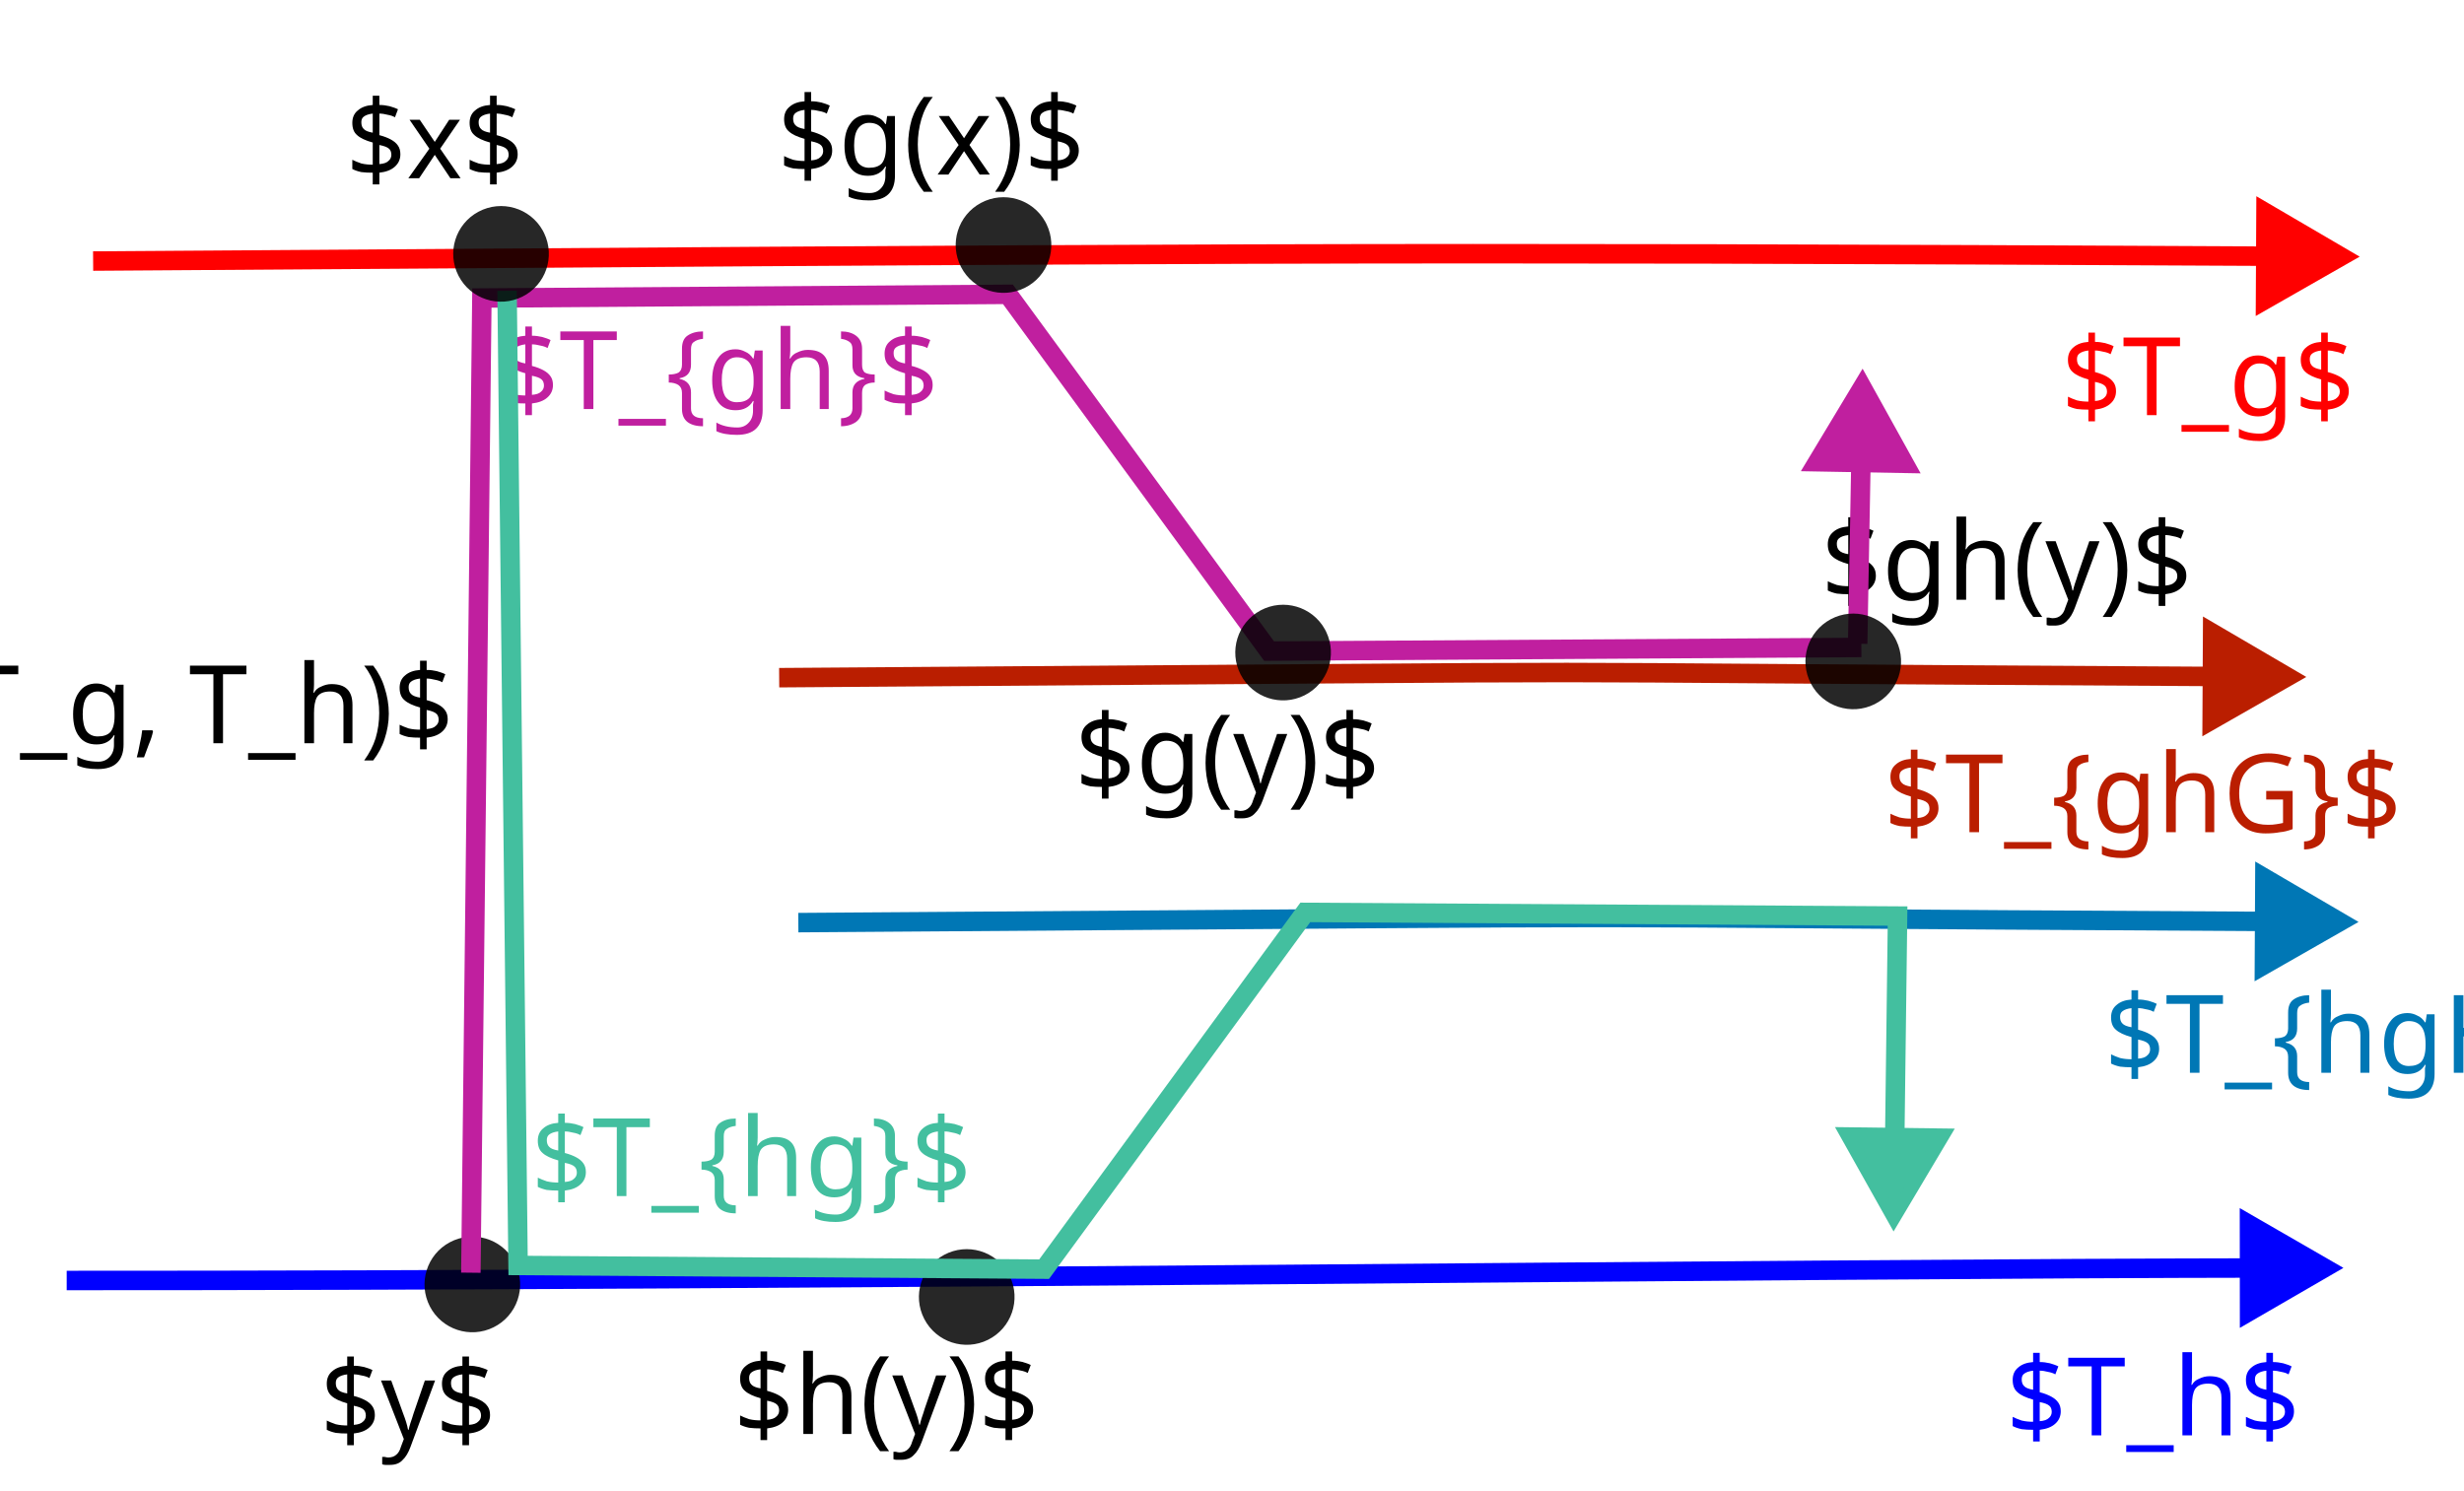
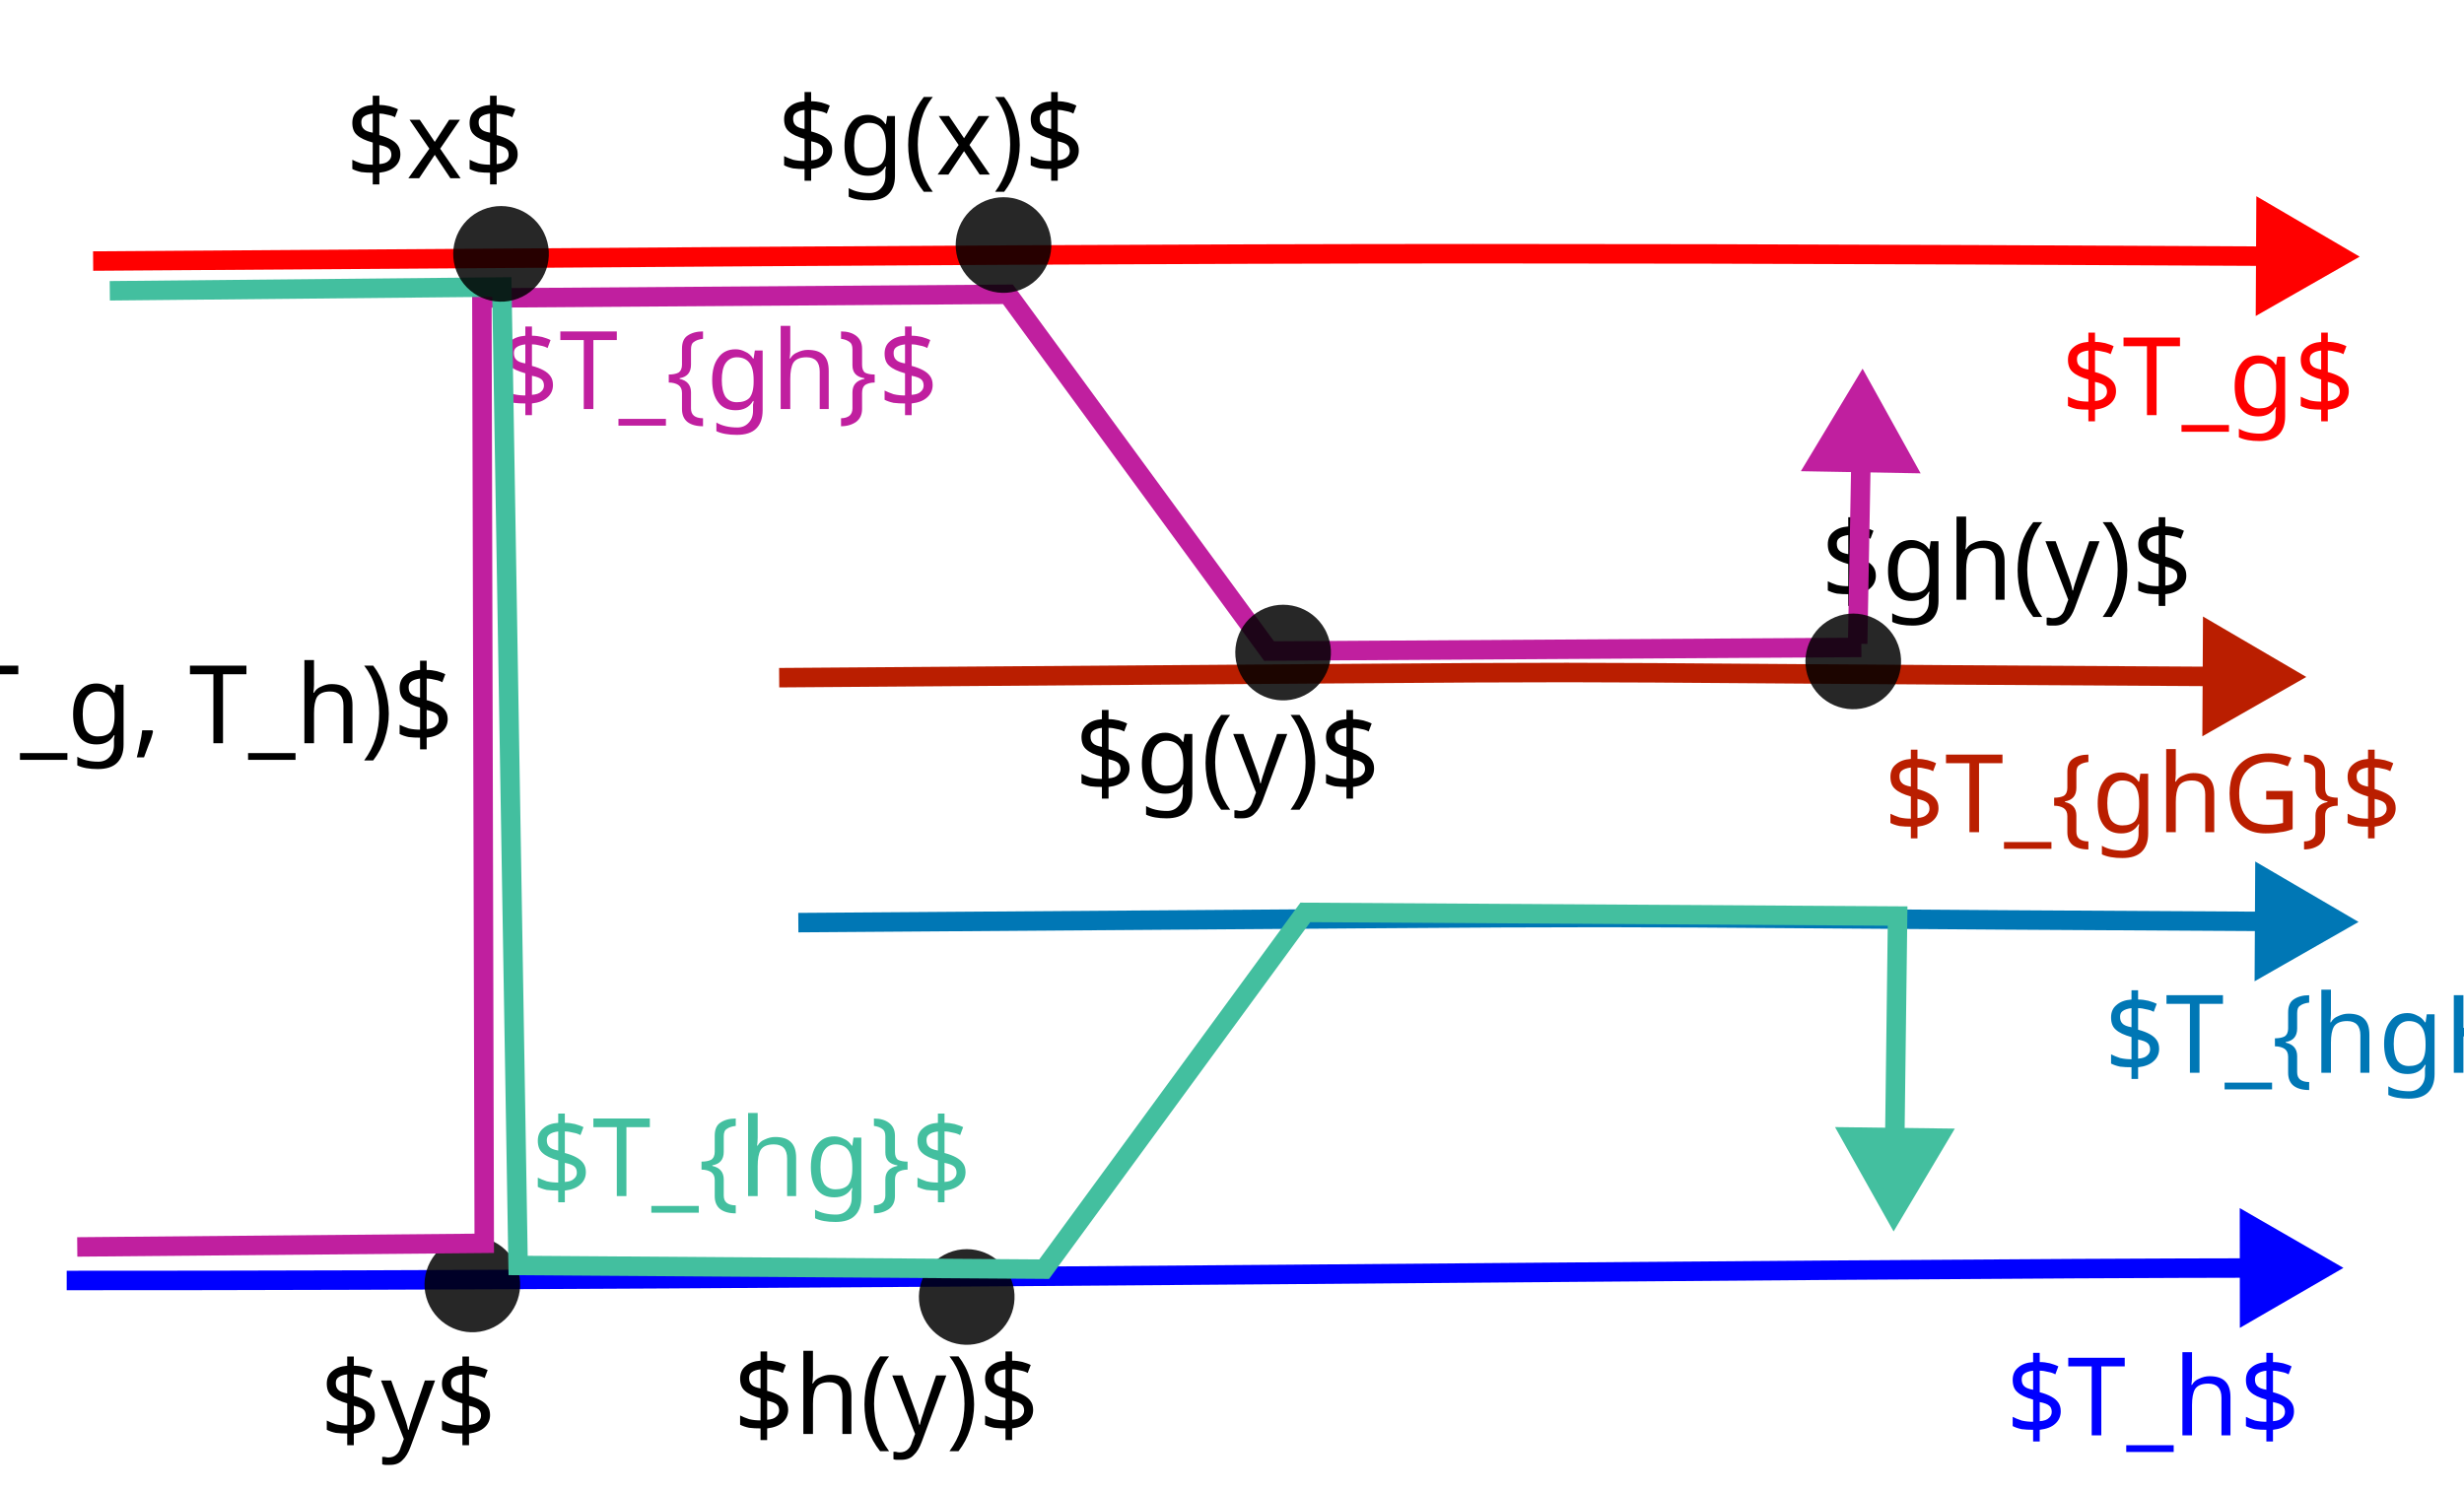
<svg xmlns="http://www.w3.org/2000/svg" width="2.492in" height="1.508in" viewBox="0 0 63.295 38.297" version="1.1" id="svg8">
  <defs id="defs2">
    <marker style="overflow:visible" id="marker7" refX="0" refY="0" orient="auto-start-reverse" markerWidth="1" markerHeight="1" viewBox="0 0 1 1" preserveAspectRatio="xMidYMid">
      <path transform="scale(0.5)" style="fill:context-stroke;fill-rule:evenodd;stroke:context-stroke;stroke-width:1pt" d="M 5.77,0 -2.88,5 V -5 Z" id="path7" />
    </marker>
    <marker style="overflow:visible" id="marker6" refX="0" refY="0" orient="auto-start-reverse" markerWidth="1" markerHeight="1" viewBox="0 0 1 1" preserveAspectRatio="xMidYMid">
      <path transform="scale(0.5)" style="fill:context-stroke;fill-rule:evenodd;stroke:context-stroke;stroke-width:1pt" d="M 5.77,0 -2.88,5 V -5 Z" id="path6" />
    </marker>
    <marker style="overflow:visible" id="Triangle" refX="0" refY="0" orient="auto-start-reverse" markerWidth="1" markerHeight="1" viewBox="0 0 1 1" preserveAspectRatio="xMidYMid">
      <path transform="scale(0.5)" style="fill:context-stroke;fill-rule:evenodd;stroke:context-stroke;stroke-width:1pt" d="M 5.77,0 -2.88,5 V -5 Z" id="path135" />
    </marker>
    <rect x="644.477" y="100.005" width="63.64" height="68.69" id="rect4" />
    <marker style="overflow:visible" id="marker2263" refX="0" refY="0" orient="auto">
      <path transform="scale(0.8)" style="fill:none;fill-opacity:0.75;fill-rule:evenodd;stroke:#e37600;stroke-width:1pt;stroke-opacity:1" d="M 0,5.65 V -5.65" id="path2261" />
    </marker>
    <marker style="overflow:visible" id="DotS" refX="0" refY="0" orient="auto">
      <path transform="matrix(0.2,0,0,0.2,1.48,0.2)" style="fill:#e37600;fill-opacity:1;fill-rule:evenodd;stroke:#e37600;stroke-width:1pt;stroke-opacity:1" d="m -2.5,-1 c 0,2.76 -2.24,5 -5,5 -2.76,0 -5,-2.24 -5,-5 0,-2.76 2.24,-5 5,-5 2.76,0 5,2.24 5,5 z" id="path906" />
    </marker>
    <marker style="overflow:visible" id="marker1201" refX="0" refY="0" orient="auto" viewBox="0 0 8.887 5.078" markerWidth="8.887" markerHeight="5.078" preserveAspectRatio="xMidYMid">
      <path transform="matrix(-0.4,0,0,-0.4,-4,0)" style="fill:#0000ff;fill-opacity:1;fill-rule:evenodd;stroke:#0000ff;stroke-width:1pt;stroke-opacity:1" d="M 0,0 5,-5 -12.5,0 5,5 Z" id="path1199" />
    </marker>
    <marker style="overflow:visible" id="Arrow1Lend" refX="0" refY="0" orient="auto">
      <path transform="matrix(-0.8,0,0,-0.8,-10,0)" style="fill:#0000ff;fill-opacity:1;fill-rule:evenodd;stroke:#0000ff;stroke-width:1pt;stroke-opacity:1" d="M 0,0 5,-5 -12.5,0 5,5 Z" id="path842" />
    </marker>
    <marker style="overflow:visible" id="marker1123" refX="0" refY="0" orient="auto">
      <path transform="matrix(-0.4,0,0,-0.4,-4,0)" style="fill:#0000ff;fill-opacity:1;fill-rule:evenodd;stroke:#0000ff;stroke-width:1pt;stroke-opacity:1" d="M 0,0 5,-5 -12.5,0 5,5 Z" id="path1121" />
    </marker>
    <marker style="overflow:visible" id="Arrow1Mend" refX="0" refY="0" orient="auto">
      <path transform="matrix(-0.4,0,0,-0.4,-4,0)" style="fill:#0000ff;fill-opacity:1;fill-rule:evenodd;stroke:#0000ff;stroke-width:1pt;stroke-opacity:1" d="M 0,0 5,-5 -12.5,0 5,5 Z" id="path848" />
    </marker>
    <rect x="644.477" y="100.005" width="63.64" height="68.69" id="rect4-5" />
    <rect x="644.477" y="100.005" width="63.64" height="68.69" id="rect4-5-6" />
    <rect x="644.477" y="100.005" width="63.64" height="68.69" id="rect4-5-6-1" />
    <rect x="644.477" y="100.005" width="63.64" height="68.69" id="rect4-5-6-1-0" />
    <pattern id="EMFhbasepattern" patternUnits="userSpaceOnUse" width="6" height="6" x="0" y="0" />
    <marker style="overflow:visible" id="Triangle-4" refX="0" refY="0" orient="auto-start-reverse" markerWidth="1" markerHeight="1" viewBox="0 0 1 1" preserveAspectRatio="xMidYMid">
      <path transform="scale(0.5)" style="fill:context-stroke;fill-rule:evenodd;stroke:context-stroke;stroke-width:1pt" d="M 5.77,0 -2.88,5 V -5 Z" id="path135-1" />
    </marker>
    <marker style="overflow:visible" id="Triangle-1" refX="0" refY="0" orient="auto-start-reverse" markerWidth="1" markerHeight="1" viewBox="0 0 1 1" preserveAspectRatio="xMidYMid">
      <path transform="scale(0.5)" style="fill:context-stroke;fill-rule:evenodd;stroke:context-stroke;stroke-width:1pt" d="M 5.77,0 -2.88,5 V -5 Z" id="path135-6" />
    </marker>
    <marker style="overflow:visible" id="Triangle-1-0" refX="0" refY="0" orient="auto-start-reverse" markerWidth="1" markerHeight="1" viewBox="0 0 1 1" preserveAspectRatio="xMidYMid">
      <path transform="scale(0.5)" style="fill:context-stroke;fill-rule:evenodd;stroke:context-stroke;stroke-width:1pt" d="M 5.77,0 -2.88,5 V -5 Z" id="path135-6-3" />
    </marker>
  </defs>
  <g id="layer1" transform="translate(-38.13061,-45.62374)">
    <text xml:space="preserve" style="font-style:normal;font-weight:normal;font-size:2.77px;line-height:1.25;font-family:sans-serif;text-align:center;text-anchor:middle;fill:#ff0000;fill-opacity:1;stroke:none;stroke-width:0.105" x="97.839" y="55.593" id="text1461-5-3-8" transform="scale(0.9876776,1.012476)">
      <tspan id="tspan1459-0-1-6" x="97.839" y="55.593" style="font-size:2.77px;text-align:center;text-anchor:middle;stroke-width:0.105;fill:#ff0000;fill-opacity:1">$T_g$</tspan>
    </text>
    <text xml:space="preserve" style="font-style:normal;font-weight:normal;font-size:2.77px;line-height:1.25;font-family:sans-serif;text-align:center;text-anchor:middle;fill:#ba1e00;fill-opacity:1;stroke:none;stroke-width:0.105" x="96.14" y="66.176" id="text1461-5-3-8-35" transform="scale(0.9876776,1.012476)">
      <tspan id="tspan1459-0-1-6-2" x="96.14" y="66.176" style="font-size:2.77px;text-align:center;text-anchor:middle;fill:#ba1e00;fill-opacity:1;stroke-width:0.105">$T_{ghG}$</tspan>
    </text>
    <text xml:space="preserve" style="font-style:normal;font-weight:normal;font-size:2.77px;line-height:1.25;font-family:sans-serif;text-align:center;text-anchor:middle;fill:#0077b5;fill-opacity:1;stroke:none;stroke-width:0.105" x="101.895" y="72.28" id="text1461-5-3-8-35-1" transform="scale(0.9876776,1.012476)">
      <tspan id="tspan1459-0-1-6-2-4" x="101.895" y="72.28" style="font-size:2.77px;text-align:center;text-anchor:middle;fill:#0077b5;fill-opacity:1;stroke-width:0.105">$T_{hgH}$</tspan>
    </text>
    <text xml:space="preserve" style="font-style:normal;font-weight:normal;font-size:2.77px;line-height:1.25;font-family:sans-serif;text-align:center;text-anchor:middle;fill:#c01f9f;fill-opacity:1;stroke:none;stroke-width:0.105" x="59.095" y="55.439" id="text1461-5-3-8-3" transform="scale(0.9876776,1.012476)">
      <tspan id="tspan1459-0-1-6-5" x="59.095" y="55.439" style="font-size:2.77px;text-align:center;text-anchor:middle;stroke-width:0.105;fill:#c01f9f;fill-opacity:1">$T_{gh}$</tspan>
    </text>
    <text xml:space="preserve" style="font-style:normal;font-weight:normal;font-size:2.77px;line-height:1.25;font-family:sans-serif;text-align:center;text-anchor:middle;fill:#43bf9f;fill-opacity:1;stroke:none;stroke-width:0.105" x="59.95" y="75.412" id="text1461-5-3-8-3-3" transform="scale(0.9876776,1.012476)">
      <tspan id="tspan1459-0-1-6-5-2" x="59.95" y="75.412" style="font-size:2.77px;text-align:center;text-anchor:middle;fill:#43bf9f;fill-opacity:1;stroke-width:0.105">$T_{hg}$</tspan>
    </text>
    <text xml:space="preserve" style="font-style:normal;font-weight:normal;font-size:2.77px;line-height:1.25;font-family:sans-serif;text-align:center;text-anchor:middle;fill:#0000ff;fill-opacity:1;stroke:none;stroke-width:0.105" x="96.407" y="81.482" id="text1461-5-3-8-8" transform="scale(0.9876776,1.012476)">
      <tspan id="tspan1459-0-1-6-6" x="96.407" y="81.482" style="font-size:2.77px;text-align:center;text-anchor:middle;stroke-width:0.105;fill:#0000ff;fill-opacity:1">$T_h$</tspan>
    </text>
    <text xml:space="preserve" style="font-style:normal;font-weight:normal;font-size:2.77px;line-height:1.25;font-family:sans-serif;text-align:center;text-anchor:middle;fill:#000000;fill-opacity:1;stroke:none;stroke-width:0.105" x="43.738" y="63.919" id="text1461-5-3-8-8-6" transform="scale(0.9876776,1.012476)">
      <tspan id="tspan1459-0-1-6-6-9" x="43.738" y="63.919" style="font-size:2.77px;text-align:center;text-anchor:middle;stroke-width:0.105">$d(T_g, T_h)$</tspan>
    </text>
    <path style="fill:none;stroke:#ff0000;stroke-width:0.5;stroke-dasharray:none;stroke-opacity:1;marker-start:url(#Triangle)" d="M 96.97,52.206 C 73.112,52.08 68.404,52.138 40.523,52.328" id="path1" />
    <path style="fill:none;stroke:#ba1e00;stroke-width:0.5;stroke-dasharray:none;stroke-opacity:1;marker-start:url(#Triangle-1)" d="M 95.599,63.004 C 71.742,62.878 86.027,62.841 58.146,63.032" id="path1-6" />
    <path style="fill:none;stroke:#0077b5;stroke-width:0.5;stroke-dasharray:none;stroke-opacity:1;marker-start:url(#Triangle-1-0)" d="M 96.941,69.298 C 73.084,69.172 86.519,69.135 58.638,69.325" id="path1-6-1" />
    <path style="fill:none;stroke:#0000ff;stroke-width:0.5;stroke-dasharray:none;stroke-opacity:1;marker-start:url(#Triangle-4)" d="M 96.553,78.197 C 84.384,78.209 59.43,78.526 39.844,78.519" id="path1-2" />
    <path style="fill:#000000;fill-opacity:0.845;stroke:none;stroke-width:0.542" id="path3-2" d="m 51.371,78.089 a 1.228,1.228 0 0 1 -0.559,1.631 1.228,1.228 0 0 1 -1.639,-0.535 1.228,1.228 0 0 1 0.511,-1.647 1.228,1.228 0 0 1 1.654,0.486" />
    <text xml:space="preserve" style="font-style:normal;font-weight:normal;font-size:2.77px;line-height:1.25;font-family:sans-serif;text-align:center;text-anchor:middle;fill:#000000;fill-opacity:1;stroke:none;stroke-width:0.105" x="51.712" y="49.582" id="text1461-5-3-8-2" transform="scale(0.9876776,1.012476)">
      <tspan id="tspan1459-0-1-6-65" x="51.712" y="49.582" style="font-size:2.77px;text-align:center;text-anchor:middle;stroke-width:0.105">$x$</tspan>
    </text>
    <text xml:space="preserve" style="font-style:normal;font-weight:normal;font-size:2.77px;line-height:1.25;font-family:sans-serif;text-align:center;text-anchor:middle;fill:#000000;fill-opacity:1;stroke:none;stroke-width:0.105" x="64.627" y="49.489" id="text1461-5-3-8-2-26" transform="scale(0.9876776,1.012476)">
      <tspan id="tspan1459-0-1-6-65-3" x="64.627" y="49.489" style="font-size:2.77px;text-align:center;text-anchor:middle;stroke-width:0.105">$g(x)$</tspan>
    </text>
    <text xml:space="preserve" style="font-style:normal;font-weight:normal;font-size:2.77px;line-height:1.25;font-family:sans-serif;text-align:center;text-anchor:middle;fill:#000000;fill-opacity:1;stroke:none;stroke-width:0.105" x="72.335" y="65.168" id="text1461-5-3-8-2-26-2" transform="scale(0.9876776,1.012476)">
      <tspan id="tspan1459-0-1-6-65-3-0" x="72.335" y="65.168" style="font-size:2.77px;text-align:center;text-anchor:middle;stroke-width:0.105">$g(y)$</tspan>
    </text>
    <text xml:space="preserve" style="font-style:normal;font-weight:normal;font-size:2.77px;line-height:1.25;font-family:sans-serif;text-align:center;text-anchor:middle;fill:#000000;fill-opacity:1;stroke:none;stroke-width:0.105" x="92.599" y="60.278" id="text1461-5-3-8-2-26-2-5" transform="scale(0.9876776,1.012476)">
      <tspan id="tspan1459-0-1-6-65-3-0-6" x="92.599" y="60.278" style="font-size:2.77px;text-align:center;text-anchor:middle;stroke-width:0.105">$gh(y)$</tspan>
    </text>
    <text xml:space="preserve" style="font-style:normal;font-weight:normal;font-size:2.77px;line-height:1.25;font-family:sans-serif;text-align:center;text-anchor:middle;fill:#000000;fill-opacity:1;stroke:none;stroke-width:0.105" x="51.023" y="81.576" id="text1461-5-3-8-2-2" transform="scale(0.9876776,1.012476)">
      <tspan id="tspan1459-0-1-6-65-0" x="51.023" y="81.576" style="font-size:2.77px;text-align:center;text-anchor:middle;stroke-width:0.105">$y$</tspan>
    </text>
    <text xml:space="preserve" style="font-style:normal;font-weight:normal;font-size:2.77px;line-height:1.25;font-family:sans-serif;text-align:center;text-anchor:middle;fill:#000000;fill-opacity:1;stroke:none;stroke-width:0.105" x="63.46" y="81.445" id="text1461-5-3-8-2-2-7" transform="scale(0.9876776,1.012476)">
      <tspan id="tspan1459-0-1-6-65-0-6" x="63.46" y="81.445" style="font-size:2.77px;text-align:center;text-anchor:middle;stroke-width:0.105">$h(y)$</tspan>
    </text>
    <path style="fill:#000000;fill-opacity:0.845;stroke:none;stroke-width:0.542" id="path3-4-0-8" d="m 64.071,78.411 a 1.228,1.228 0 0 1 -0.559,1.631 1.228,1.228 0 0 1 -1.639,-0.535 1.228,1.228 0 0 1 0.511,-1.647 1.228,1.228 0 0 1 1.654,0.486" />
-     <path style="fill:none;fill-opacity:0.845;stroke:#c01f9f;stroke-width:0.5;stroke-dasharray:none;stroke-opacity:1;marker-end:" d="m 50.226,78.319 0.283,-25.041 13.513,-0.095 6.709,9.166 15.214,-0.094" id="path2" />
-     <path style="fill:none;fill-opacity:0.845;stroke:#43bf9f;stroke-width:0.5;stroke-dasharray:none;stroke-opacity:1;marker-end:url(#marker7)" d="m 51.156,53.092 0.283,25.041 13.513,0.095 6.709,-9.166 15.214,0.094 -0.08,6.328" id="path2-2" />
+     <path style="fill:none;fill-opacity:0.845;stroke:#c01f9f;stroke-width:0.5;stroke-dasharray:none;stroke-opacity:1" d="m 40.115,77.657 10.455,-0.093 -0.061,-24.287 13.513,-0.095 6.709,9.166 15.214,-0.094" id="path2" />
+     <path style="fill:none;fill-opacity:0.845;stroke:#43bf9f;stroke-width:0.5;stroke-dasharray:none;stroke-opacity:1;marker-end:url(#marker7)" d="m 40.951,53.092 10.071,-0.097 0.418,25.138 13.513,0.095 6.709,-9.166 15.214,0.094 -0.08,6.328" id="path2-2" />
    <path style="fill:none;fill-opacity:0.845;stroke:#c01f9f;stroke-width:0.5;stroke-dasharray:none;stroke-opacity:1;marker-end:url(#marker6)" d="m 85.85,62.16 0.095,-5.292" id="path4" />
    <path style="fill:#000000;fill-opacity:0.845;stroke:none;stroke-width:0.542" id="path3-4-0-4-2" d="m 86.844,62.082 a 1.228,1.228 0 0 1 -0.559,1.631 1.228,1.228 0 0 1 -1.639,-0.535 1.228,1.228 0 0 1 0.511,-1.647 1.228,1.228 0 0 1 1.654,0.486" />
    <path style="fill:#000000;fill-opacity:0.845;stroke:none;stroke-width:0.542" id="path3-4-0-4" d="m 72.198,61.855 a 1.228,1.228 0 0 1 -0.559,1.631 1.228,1.228 0 0 1 -1.639,-0.535 1.228,1.228 0 0 1 0.511,-1.647 1.228,1.228 0 0 1 1.654,0.486" />
    <path style="fill:#000000;fill-opacity:0.845;stroke:none;stroke-width:0.542" id="path3-4-0" d="m 65.016,51.385 a 1.228,1.228 0 0 1 -0.559,1.631 1.228,1.228 0 0 1 -1.639,-0.535 1.228,1.228 0 0 1 0.511,-1.647 1.228,1.228 0 0 1 1.654,0.486" />
    <path style="fill:#000000;fill-opacity:0.845;stroke:none;stroke-width:0.542" id="path3-4" d="m 52.108,51.612 a 1.228,1.228 0 0 1 -0.559,1.631 1.228,1.228 0 0 1 -1.639,-0.535 1.228,1.228 0 0 1 0.511,-1.647 1.228,1.228 0 0 1 1.654,0.486" />
  </g>
</svg>
